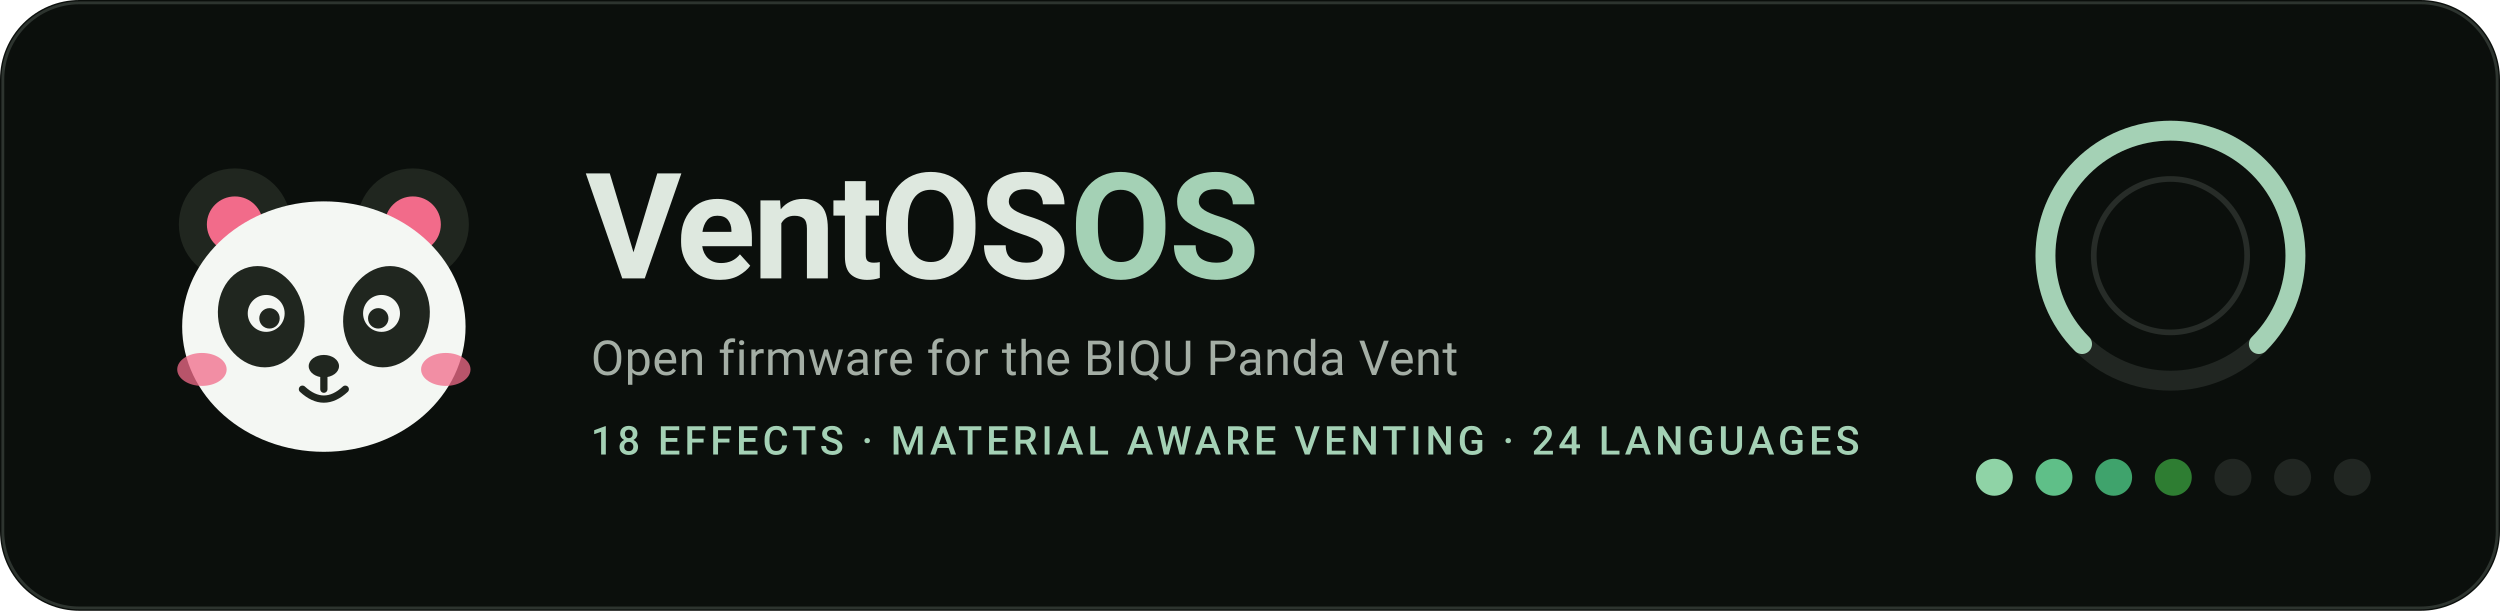
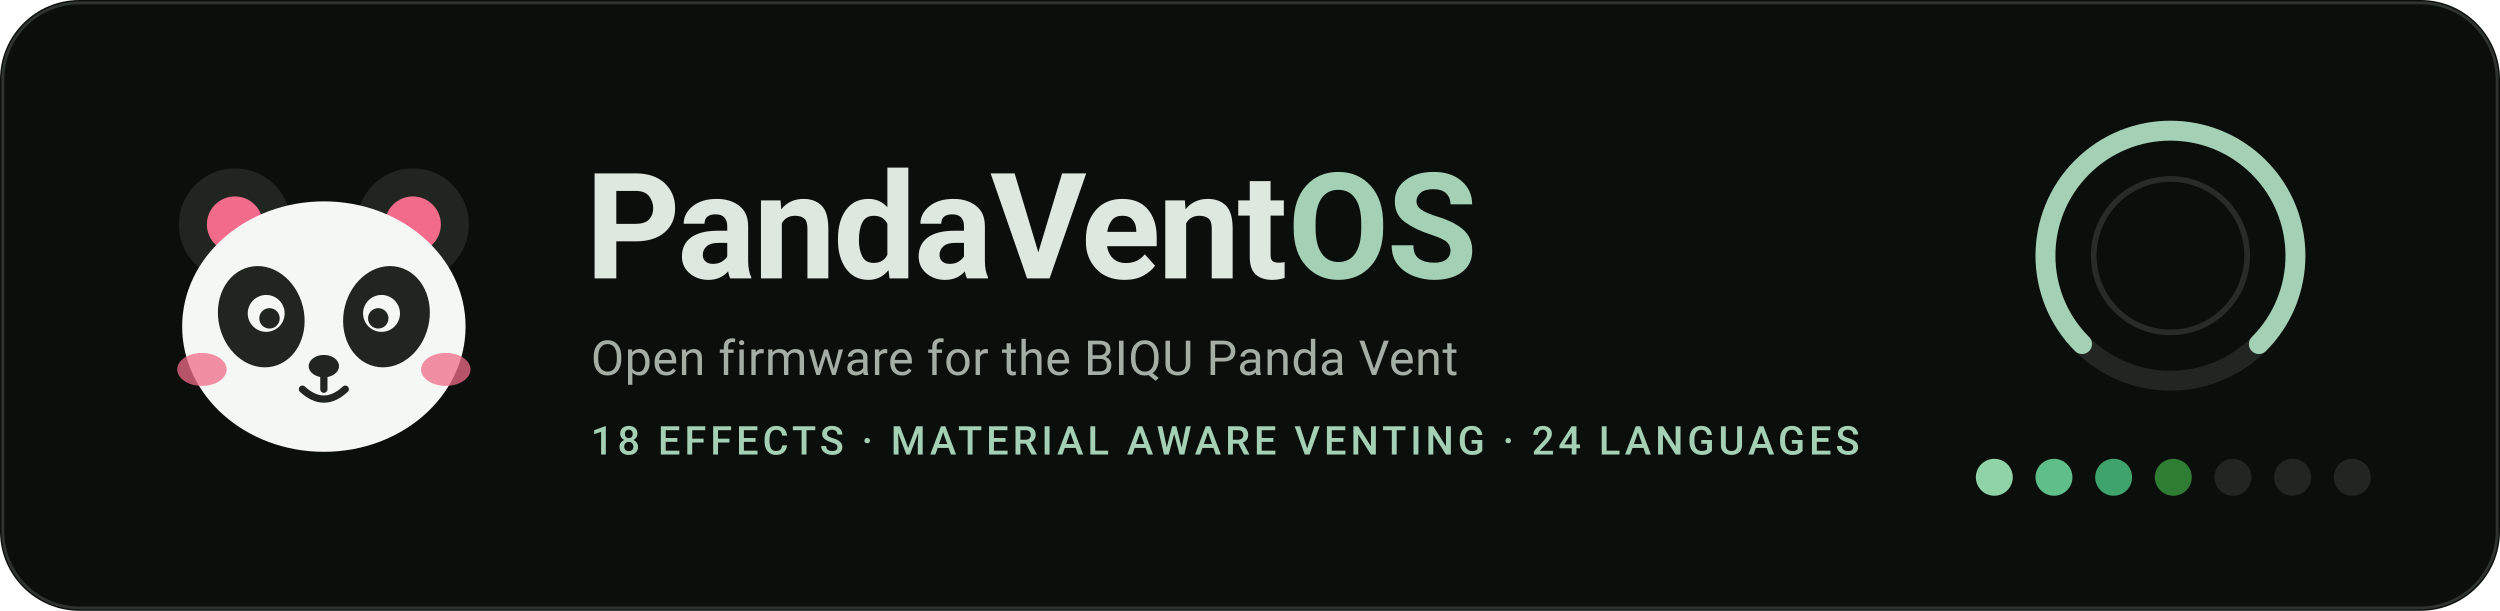
- <svg xmlns="http://www.w3.org/2000/svg" width="880" height="215" viewBox="0 0 880 215" role="img" aria-label="VentOS">
+ <svg xmlns="http://www.w3.org/2000/svg" width="880" height="215" viewBox="0 0 880 215" role="img" aria-label="PandaVentOS">
  <rect width="880" height="215" rx="28" fill="#0B0F0C" />
  <rect x="1" y="1" width="878" height="213" rx="27" fill="none" stroke="#6E7870" stroke-width="1" opacity=".35" />
  <g transform="translate(56,50) scale(1.16)">
    <circle cx="23" cy="25" r="17" fill="#20261F" />
    <circle cx="77" cy="25" r="17" fill="#20261F" />
    <circle cx="23" cy="25" r="8.5" fill="#F26B8A" />
    <circle cx="77" cy="25" r="8.5" fill="#F26B8A" />
    <ellipse cx="50" cy="56" rx="43" ry="38" fill="#F4F7F3" />
    <ellipse cx="31" cy="53" rx="13" ry="15.5" fill="#20261F" transform="rotate(-14 31 53)" />
    <ellipse cx="69" cy="53" rx="13" ry="15.5" fill="#20261F" transform="rotate(14 69 53)" />
    <circle cx="32.5" cy="52" r="5.6" fill="#F4F7F3" />
    <circle cx="67.5" cy="52" r="5.6" fill="#F4F7F3" />
    <circle cx="33.5" cy="53.5" r="3.1" fill="#20261F" />
    <circle cx="66.5" cy="53.5" r="3.1" fill="#20261F" />
    <ellipse cx="13" cy="69" rx="7.5" ry="5" fill="#F26B8A" opacity=".75" />
    <ellipse cx="87" cy="69" rx="7.5" ry="5" fill="#F26B8A" opacity=".75" />
    <ellipse cx="50" cy="68" rx="4.6" ry="3.4" fill="#20261F" />
    <path d="M50 71.5 v3.5" stroke="#20261F" stroke-width="2.2" stroke-linecap="round" fill="none" />
    <path d="M43.5 75 q6.5 6 13 0" stroke="#20261F" stroke-width="2.2" stroke-linecap="round" fill="none" />
  </g>
-   <text x="206" y="98" font-family="ui-sans-serif,-apple-system,BlinkMacSystemFont,'Segoe UI',Roboto,'Helvetica Neue',Arial,sans-serif" font-size="52" font-weight="700" letter-spacing="-1" fill="#DEE8DF">VentOS<tspan fill="#A4D1B5" font-weight="600"> OS</tspan>
+   <text x="206" y="98" font-family="ui-sans-serif,-apple-system,BlinkMacSystemFont,'Segoe UI',Roboto,'Helvetica Neue',Arial,sans-serif" font-size="52" font-weight="700" letter-spacing="-1" fill="#DEE8DF">PandaVent<tspan fill="#A4D1B5" font-weight="600"> OS</tspan>
  </text>
  <text x="208" y="132" font-family="ui-sans-serif,-apple-system,BlinkMacSystemFont,'Segoe UI',Roboto,'Helvetica Neue',Arial,sans-serif" font-size="17" font-weight="400" letter-spacing=".2" fill="#A4AEA5">Open firmware for the BIQU Panda Vent</text>
  <text x="208" y="160" font-family="ui-sans-serif,-apple-system,BlinkMacSystemFont,'Segoe UI',Roboto,'Helvetica Neue',Arial,sans-serif" font-size="14" font-weight="500" letter-spacing="1.4" fill="#A4D1B5">18 EFFECTS  ·  MATERIAL AWARE VENTING  ·  24 LANGUAGES</text>
  <g fill="none" stroke-linecap="round">
    <circle cx="764" cy="90" r="44" stroke="#6E7870" stroke-width="7" opacity=".22" />
    <path d="M 732.89 121.11 A 44 44 0 1 1 795.11 121.11" stroke="#A4D1B5" stroke-width="7" />
    <circle cx="764" cy="90" r="27" stroke="#6E7870" stroke-width="2" opacity=".28" />
  </g>
  <g>
    <circle cx="702" cy="168" r="6.5" fill="#8FD3A6" />
    <circle cx="723" cy="168" r="6.5" fill="#5FBF88" />
    <circle cx="744" cy="168" r="6.5" fill="#3FA36C" />
    <circle cx="765" cy="168" r="6.5" fill="#2E7D32" />
    <circle cx="786" cy="168" r="6.5" fill="#6E7870" opacity=".22" />
    <circle cx="807" cy="168" r="6.5" fill="#6E7870" opacity=".22" />
    <circle cx="828" cy="168" r="6.5" fill="#6E7870" opacity=".22" />
  </g>
</svg>
